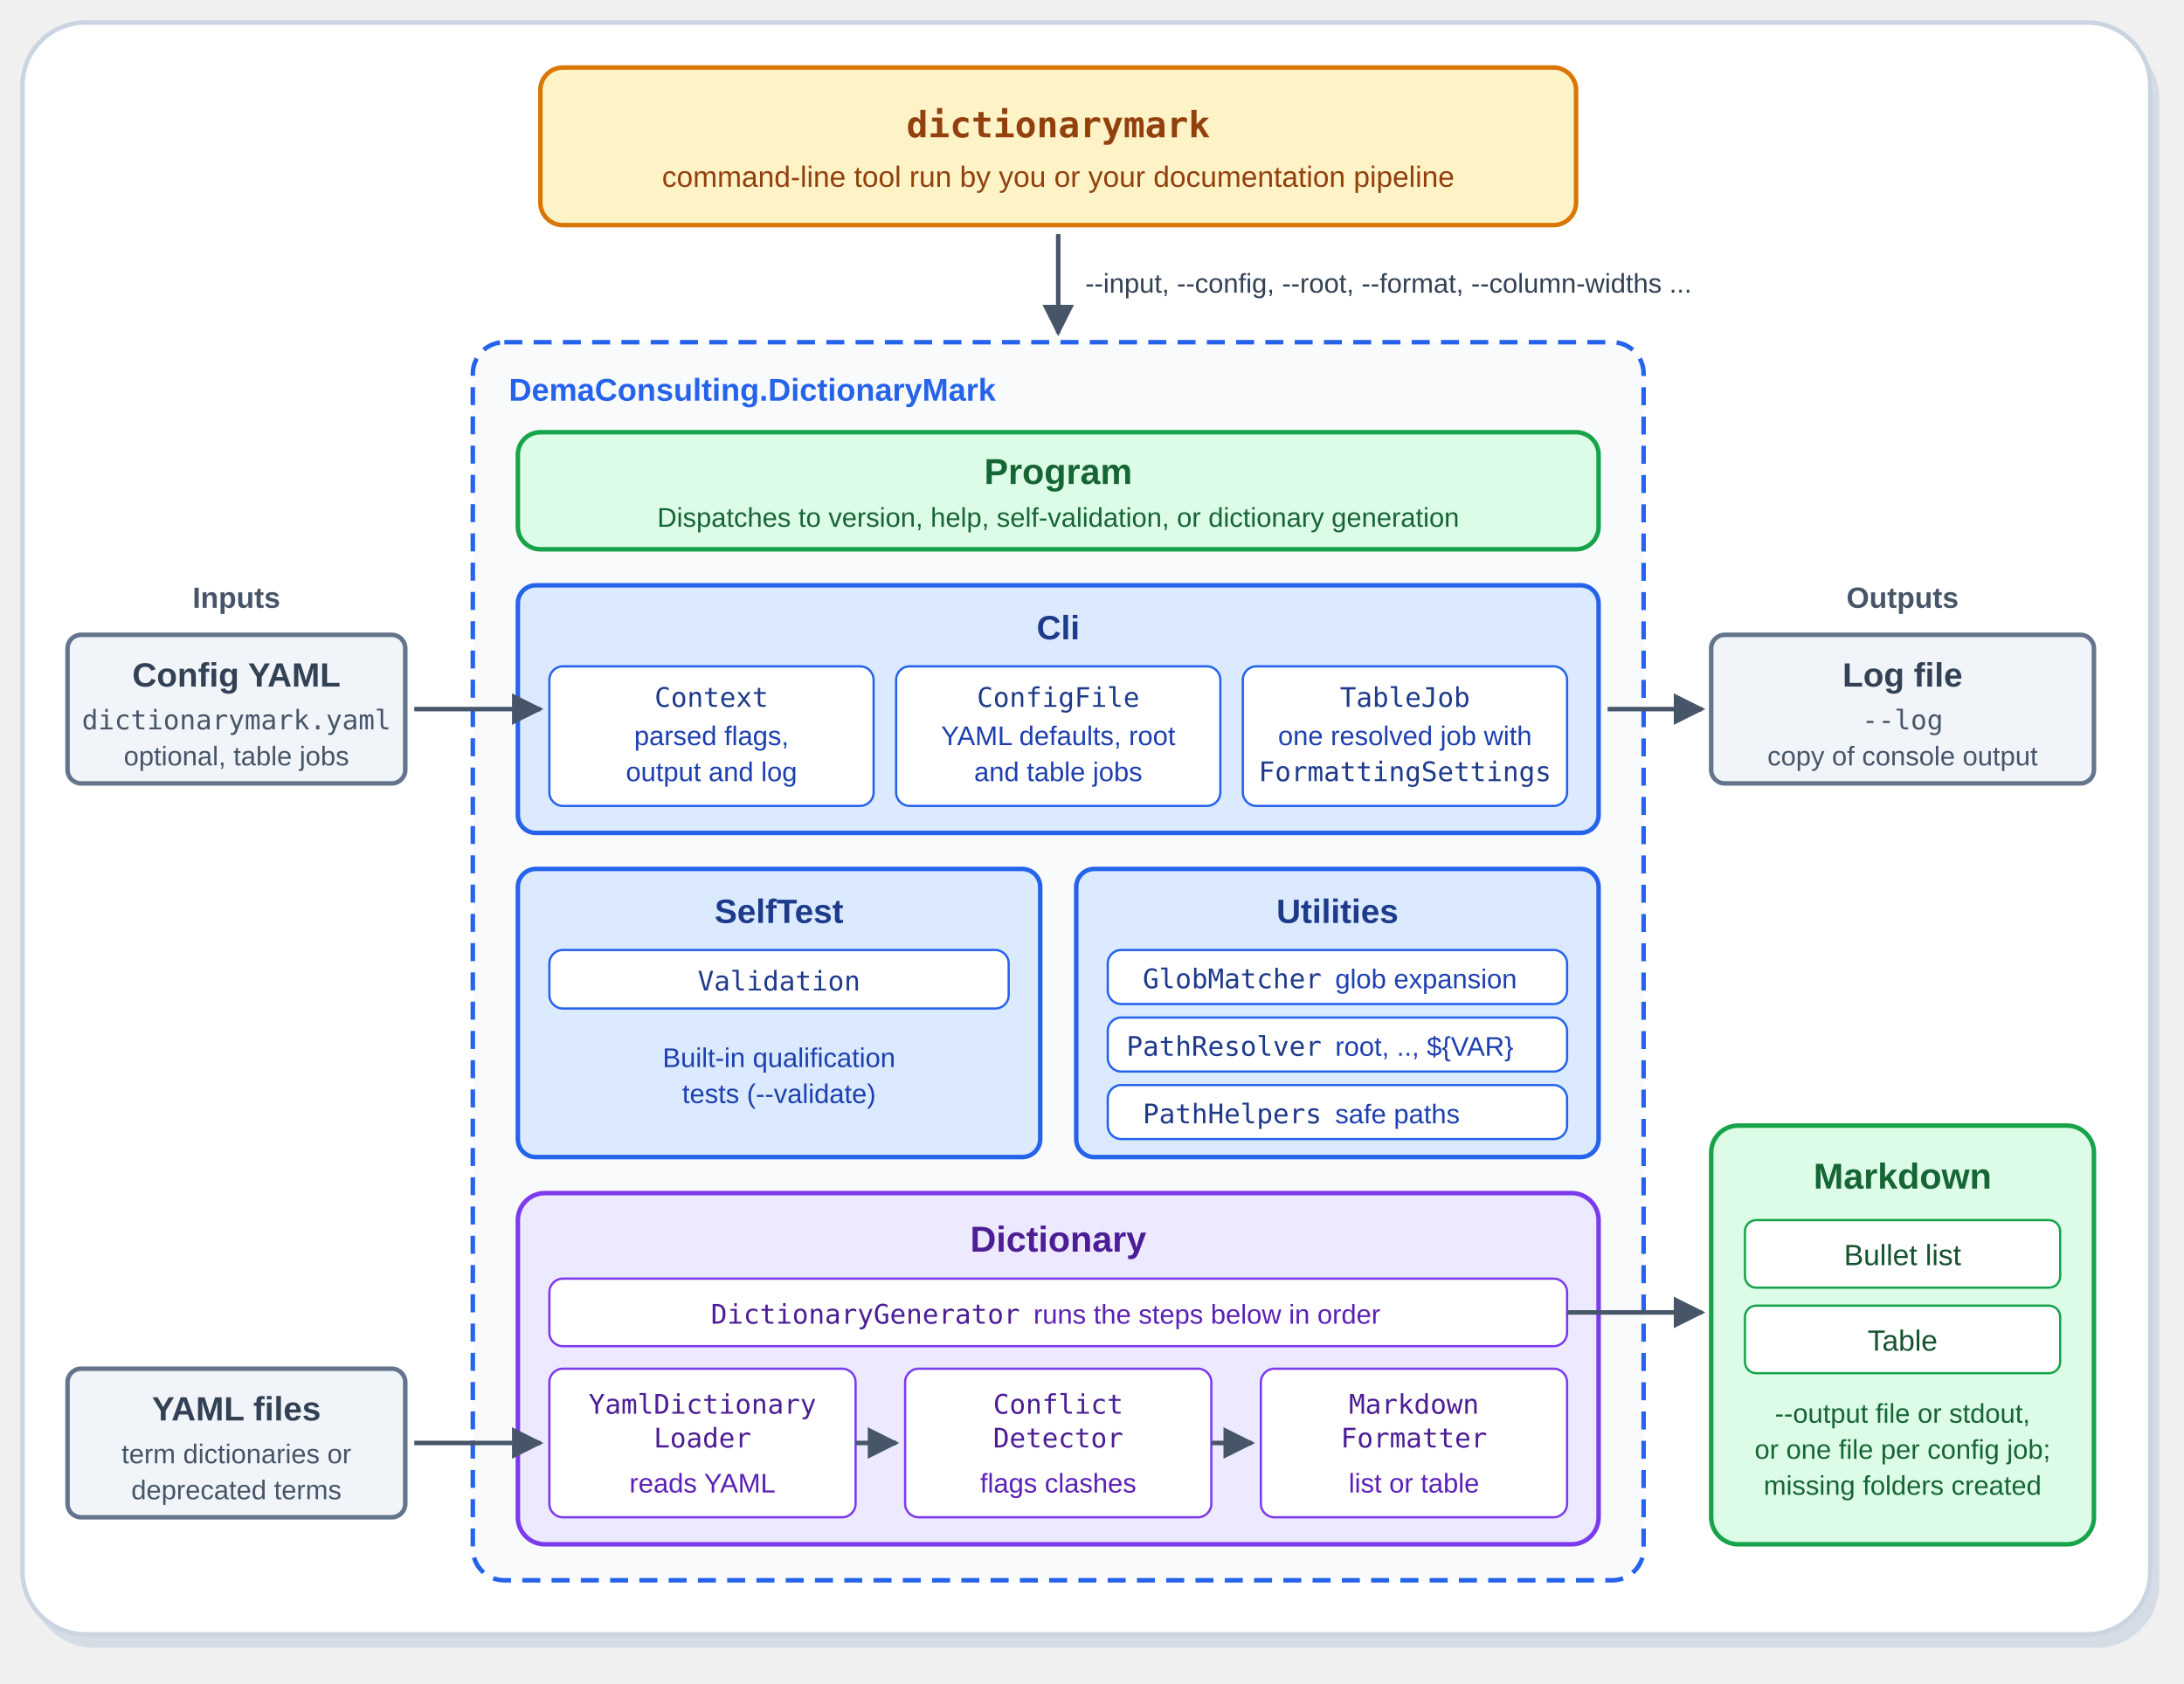
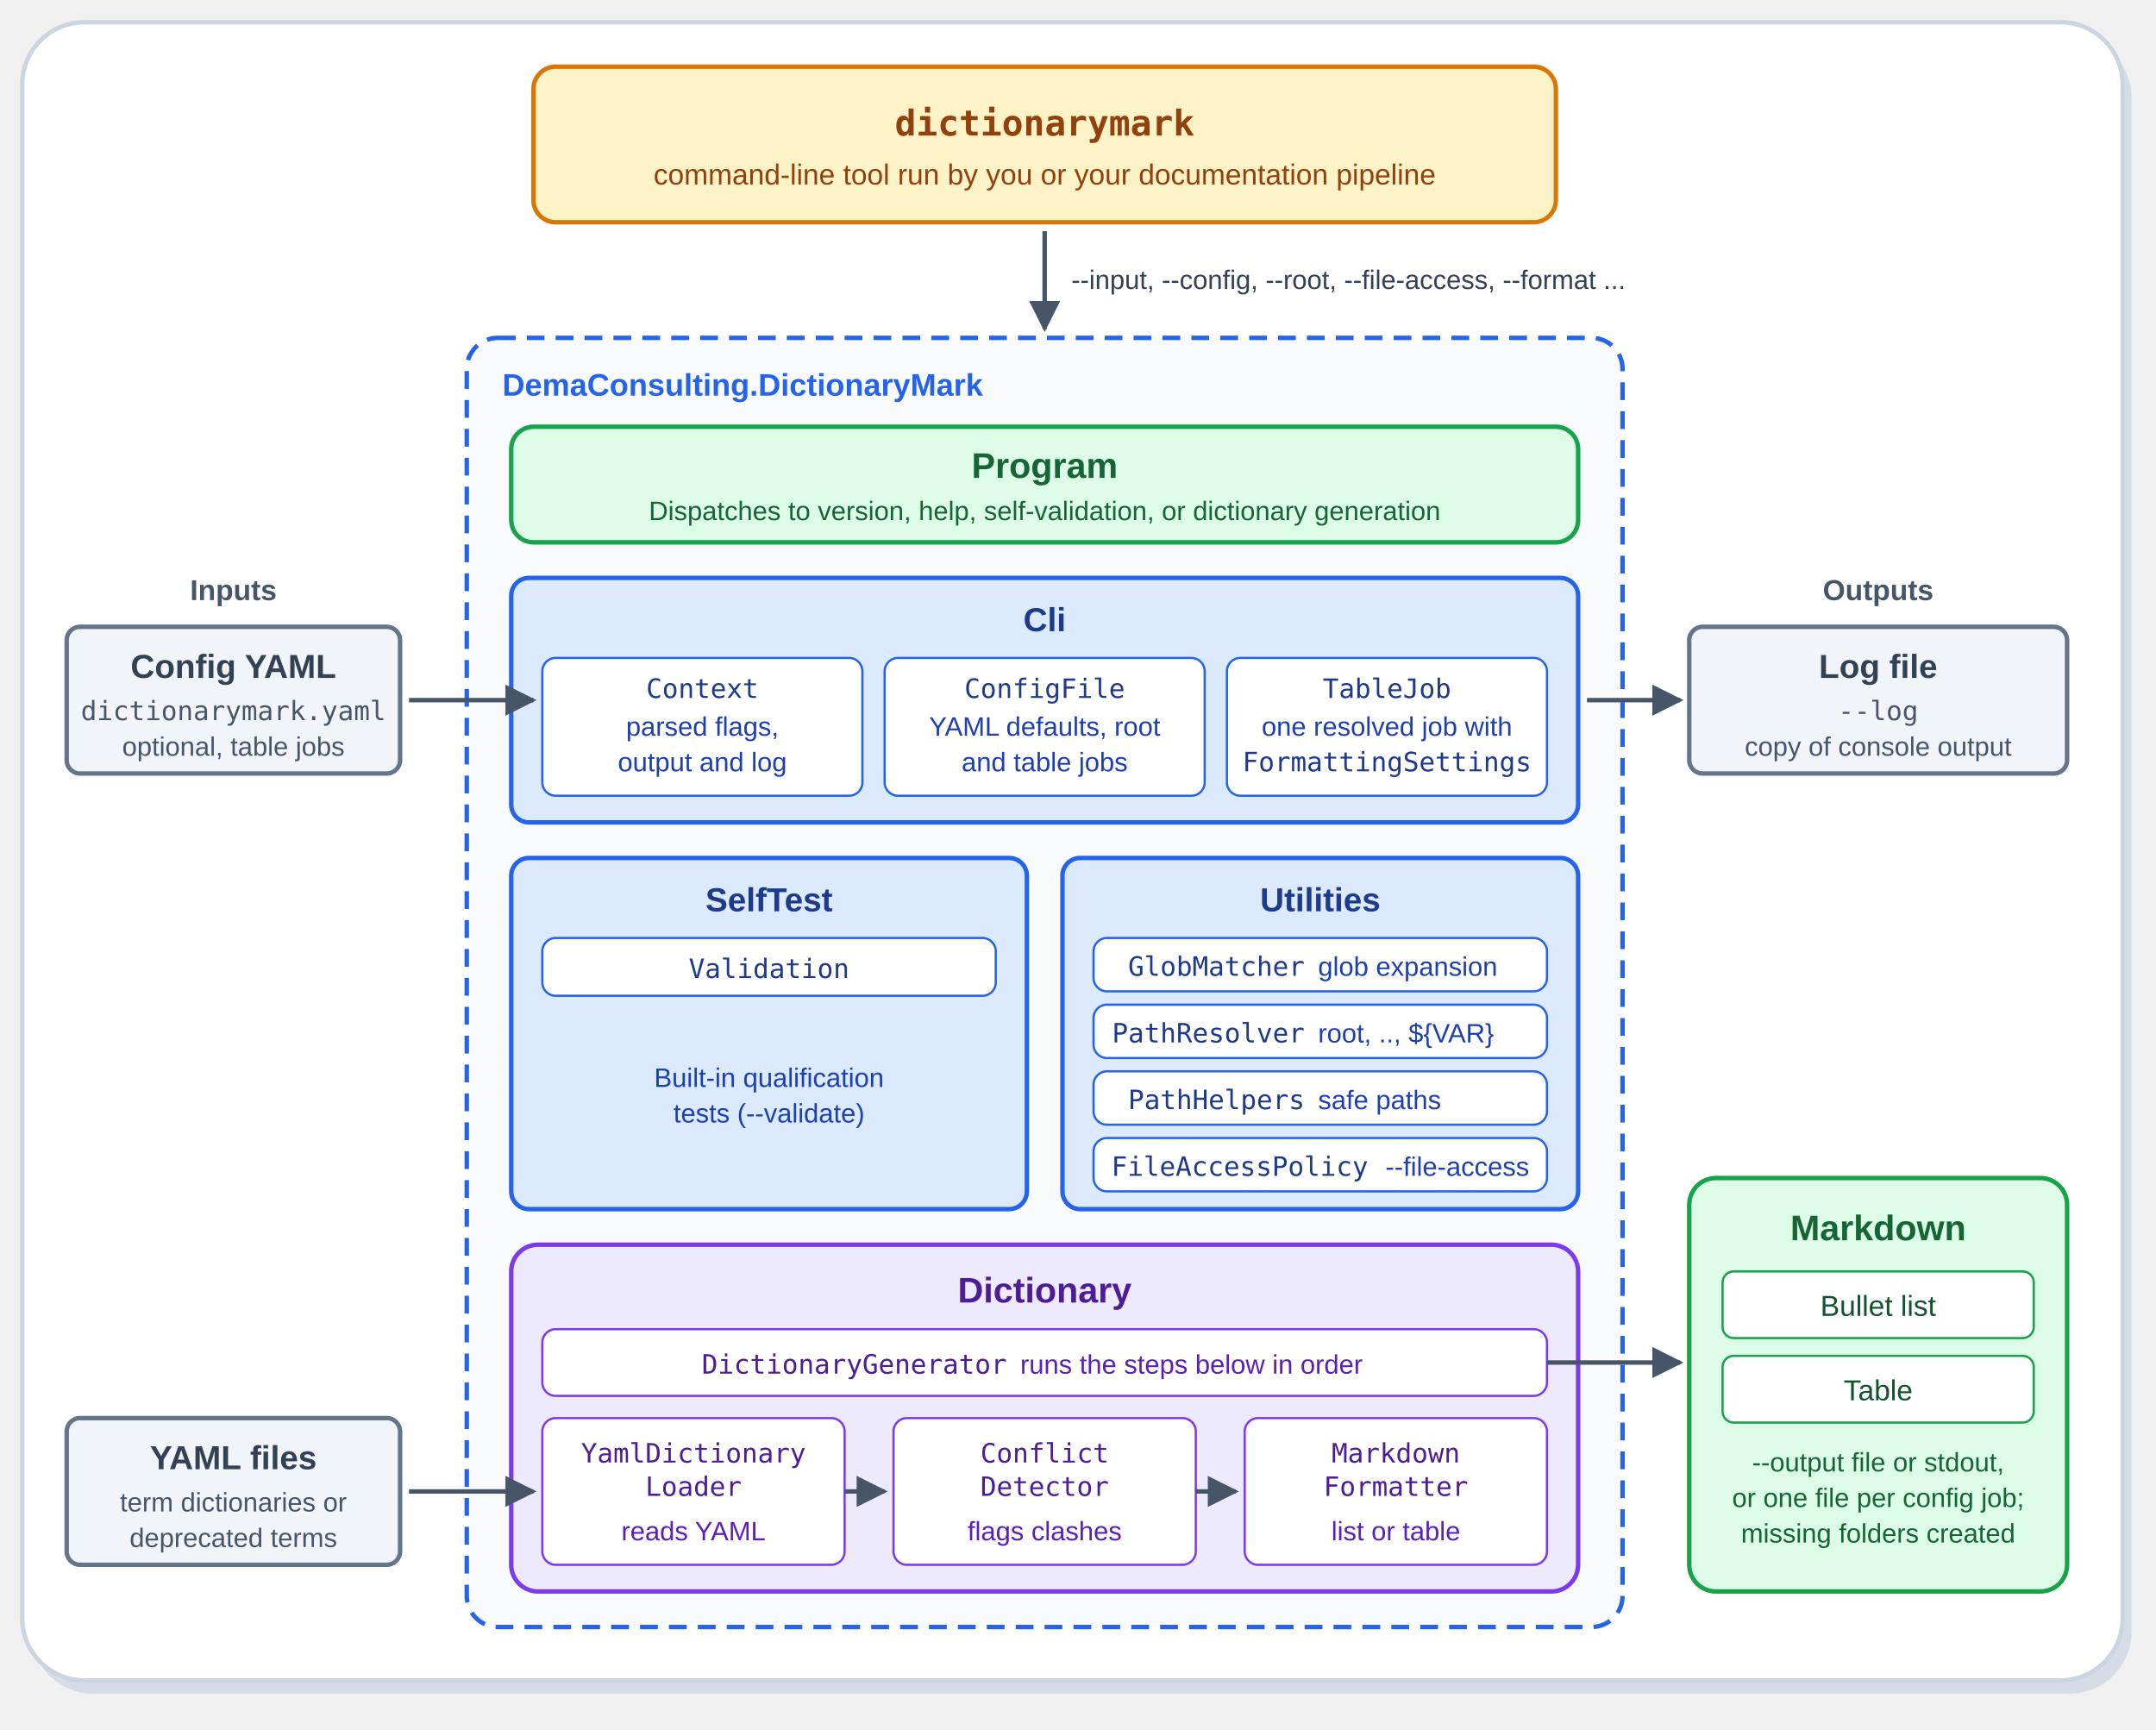
- <svg xmlns="http://www.w3.org/2000/svg" width="970" height="748" viewBox="0 0 970 748" font-family="Segoe UI, Arial, sans-serif">
+ <svg xmlns="http://www.w3.org/2000/svg" width="970" height="778" viewBox="0 0 970 778" font-family="Segoe UI, Arial, sans-serif">
  <defs>
    <marker id="a" viewBox="0 0 10 10" refX="9" refY="5" markerWidth="7" markerHeight="7" orient="auto-start-reverse">
      <path d="M0,0 L10,5 L0,10 z" fill="#475569" />
    </marker>
  </defs>
-   <rect x="14" y="16" width="945" height="716" rx="28" fill="#d5dce6" />
-   <rect x="10" y="10" width="945" height="716" rx="28" fill="#ffffff" stroke="#cbd5e1" stroke-width="2" />
+   <rect x="14" y="16" width="945" height="746" rx="28" fill="#d5dce6" />
+   <rect x="10" y="10" width="945" height="746" rx="28" fill="#ffffff" stroke="#cbd5e1" stroke-width="2" />
  <g transform="translate(30,30)">
    <rect x="210" y="0" width="460" height="70" rx="10" fill="#fef3c7" stroke="#d97706" stroke-width="2" />
    <text x="440" y="31" font-size="16" font-family="Consolas, monospace" font-weight="600" fill="#92400e" text-anchor="middle">dictionarymark</text>
    <text x="440" y="53" font-size="13" fill="#92400e" text-anchor="middle">command-line tool run by you or your documentation pipeline</text>
    <line x1="440" y1="74" x2="440" y2="118" stroke="#475569" stroke-width="2" marker-end="url(#a)" />
-     <text x="452" y="100" font-size="12" fill="#334155">--input, --config, --root, --format, --column-widths ...</text>
-     <rect x="180" y="122" width="520" height="550" rx="14" fill="#f8fafc" stroke="#2563eb" stroke-width="2" stroke-dasharray="8 5" />
+     <text x="452" y="100" font-size="12" fill="#334155">--input, --config, --root, --file-access, --format ...</text>
+     <rect x="180" y="122" width="520" height="580" rx="14" fill="#f8fafc" stroke="#2563eb" stroke-width="2" stroke-dasharray="8 5" />
    <text x="196" y="148" font-size="14" font-weight="600" fill="#2563eb">DemaConsulting.DictionaryMark</text>
    <rect x="200" y="162" width="480" height="52" rx="10" fill="#dcfce7" stroke="#16a34a" stroke-width="2" />
    <text x="440" y="185" font-size="16" font-weight="600" fill="#166534" text-anchor="middle">Program</text>
    <text x="440" y="204" font-size="12" fill="#166534" text-anchor="middle">Dispatches to version, help, self-validation, or dictionary generation</text>
    <rect x="200" y="230" width="480" height="110" rx="8" fill="#dbeafe" stroke="#2563eb" stroke-width="2" />
    <text x="440" y="254" font-size="15" font-weight="600" fill="#1e3a8a" text-anchor="middle">Cli</text>
    <g font-size="12" text-anchor="middle">
      <rect x="214" y="266" width="144" height="62" rx="6" fill="#ffffff" stroke="#2563eb" />
      <text x="286" y="284" font-family="Consolas, monospace" fill="#1e3a8a">Context</text>
      <text x="286" y="301" fill="#1e40af">parsed flags,</text>
      <text x="286" y="317" fill="#1e40af">output and log</text>
      <rect x="368" y="266" width="144" height="62" rx="6" fill="#ffffff" stroke="#2563eb" />
      <text x="440" y="284" font-family="Consolas, monospace" fill="#1e3a8a">ConfigFile</text>
      <text x="440" y="301" fill="#1e40af">YAML defaults, root</text>
      <text x="440" y="317" fill="#1e40af">and table jobs</text>
      <rect x="522" y="266" width="144" height="62" rx="6" fill="#ffffff" stroke="#2563eb" />
      <text x="594" y="284" font-family="Consolas, monospace" fill="#1e3a8a">TableJob</text>
      <text x="594" y="301" fill="#1e40af">one resolved job with</text>
      <text x="594" y="317" font-family="Consolas, monospace" fill="#1e3a8a">FormattingSettings</text>
    </g>
-     <rect x="200" y="356" width="232" height="128" rx="8" fill="#dbeafe" stroke="#2563eb" stroke-width="2" />
+     <rect x="200" y="356" width="232" height="158" rx="8" fill="#dbeafe" stroke="#2563eb" stroke-width="2" />
    <text x="316" y="380" font-size="15" font-weight="600" fill="#1e3a8a" text-anchor="middle">SelfTest</text>
    <rect x="214" y="392" width="204" height="26" rx="6" fill="#ffffff" stroke="#2563eb" />
    <text x="316" y="410" font-size="12" font-family="Consolas, monospace" fill="#1e3a8a" text-anchor="middle">Validation</text>
-     <text x="316" y="444" font-size="12" fill="#1e40af" text-anchor="middle">Built-in qualification</text>
-     <text x="316" y="460" font-size="12" fill="#1e40af" text-anchor="middle">tests (--validate)</text>
-     <rect x="448" y="356" width="232" height="128" rx="8" fill="#dbeafe" stroke="#2563eb" stroke-width="2" />
+     <text x="316" y="459" font-size="12" fill="#1e40af" text-anchor="middle">Built-in qualification</text>
+     <text x="316" y="475" font-size="12" fill="#1e40af" text-anchor="middle">tests (--validate)</text>
+     <rect x="448" y="356" width="232" height="158" rx="8" fill="#dbeafe" stroke="#2563eb" stroke-width="2" />
    <text x="564" y="380" font-size="15" font-weight="600" fill="#1e3a8a" text-anchor="middle">Utilities</text>
    <g font-size="12">
      <rect x="462" y="392" width="204" height="24" rx="6" fill="#ffffff" stroke="#2563eb" />
      <text x="557" y="409" font-family="Consolas, monospace" fill="#1e3a8a" text-anchor="end">GlobMatcher</text>
      <text x="563" y="409" fill="#1e40af">glob expansion</text>
      <rect x="462" y="422" width="204" height="24" rx="6" fill="#ffffff" stroke="#2563eb" />
      <text x="557" y="439" font-family="Consolas, monospace" fill="#1e3a8a" text-anchor="end">PathResolver</text>
      <text x="563" y="439" fill="#1e40af">root, .., ${VAR}</text>
      <rect x="462" y="452" width="204" height="24" rx="6" fill="#ffffff" stroke="#2563eb" />
      <text x="557" y="469" font-family="Consolas, monospace" fill="#1e3a8a" text-anchor="end">PathHelpers</text>
      <text x="563" y="469" fill="#1e40af">safe paths</text>
+       <rect x="462" y="482" width="204" height="24" rx="6" fill="#ffffff" stroke="#2563eb" />
+       <text x="470" y="499" font-family="Consolas, monospace" fill="#1e3a8a">FileAccessPolicy</text>
+       <text x="658" y="499" fill="#1e40af" text-anchor="end">--file-access</text>
    </g>
-     <rect x="200" y="500" width="480" height="156" rx="12" fill="#ede9fe" stroke="#7c3aed" stroke-width="2" />
-     <text x="440" y="526" font-size="16" font-weight="600" fill="#4c1d95" text-anchor="middle">Dictionary</text>
-     <rect x="214" y="538" width="452" height="30" rx="6" fill="#ffffff" stroke="#7c3aed" />
-     <text x="423" y="558" font-size="12" font-family="Consolas, monospace" fill="#4c1d95" text-anchor="end">DictionaryGenerator</text>
-     <text x="429" y="558" font-size="12" fill="#5b21b6">runs the steps below in order</text>
-     <rect x="214" y="578" width="136" height="66" rx="6" fill="#ffffff" stroke="#7c3aed" />
-     <text x="282" y="598" font-size="12" font-family="Consolas, monospace" fill="#4c1d95" text-anchor="middle">YamlDictionary</text>
-     <text x="282" y="613" font-size="12" font-family="Consolas, monospace" fill="#4c1d95" text-anchor="middle">Loader</text>
-     <text x="282" y="633" font-size="12" fill="#5b21b6" text-anchor="middle">reads YAML</text>
-     <rect x="372" y="578" width="136" height="66" rx="6" fill="#ffffff" stroke="#7c3aed" />
-     <text x="440" y="598" font-size="12" font-family="Consolas, monospace" fill="#4c1d95" text-anchor="middle">Conflict</text>
-     <text x="440" y="613" font-size="12" font-family="Consolas, monospace" fill="#4c1d95" text-anchor="middle">Detector</text>
-     <text x="440" y="633" font-size="12" fill="#5b21b6" text-anchor="middle">flags clashes</text>
-     <rect x="530" y="578" width="136" height="66" rx="6" fill="#ffffff" stroke="#7c3aed" />
-     <text x="598" y="598" font-size="12" font-family="Consolas, monospace" fill="#4c1d95" text-anchor="middle">Markdown</text>
-     <text x="598" y="613" font-size="12" font-family="Consolas, monospace" fill="#4c1d95" text-anchor="middle">Formatter</text>
-     <text x="598" y="633" font-size="12" fill="#5b21b6" text-anchor="middle">list or table</text>
-     <line x1="350" y1="611" x2="368" y2="611" stroke="#475569" stroke-width="2" marker-end="url(#a)" />
-     <line x1="508" y1="611" x2="526" y2="611" stroke="#475569" stroke-width="2" marker-end="url(#a)" />
+     <rect x="200" y="530" width="480" height="156" rx="12" fill="#ede9fe" stroke="#7c3aed" stroke-width="2" />
+     <text x="440" y="556" font-size="16" font-weight="600" fill="#4c1d95" text-anchor="middle">Dictionary</text>
+     <rect x="214" y="568" width="452" height="30" rx="6" fill="#ffffff" stroke="#7c3aed" />
+     <text x="423" y="588" font-size="12" font-family="Consolas, monospace" fill="#4c1d95" text-anchor="end">DictionaryGenerator</text>
+     <text x="429" y="588" font-size="12" fill="#5b21b6">runs the steps below in order</text>
+     <rect x="214" y="608" width="136" height="66" rx="6" fill="#ffffff" stroke="#7c3aed" />
+     <text x="282" y="628" font-size="12" font-family="Consolas, monospace" fill="#4c1d95" text-anchor="middle">YamlDictionary</text>
+     <text x="282" y="643" font-size="12" font-family="Consolas, monospace" fill="#4c1d95" text-anchor="middle">Loader</text>
+     <text x="282" y="663" font-size="12" fill="#5b21b6" text-anchor="middle">reads YAML</text>
+     <rect x="372" y="608" width="136" height="66" rx="6" fill="#ffffff" stroke="#7c3aed" />
+     <text x="440" y="628" font-size="12" font-family="Consolas, monospace" fill="#4c1d95" text-anchor="middle">Conflict</text>
+     <text x="440" y="643" font-size="12" font-family="Consolas, monospace" fill="#4c1d95" text-anchor="middle">Detector</text>
+     <text x="440" y="663" font-size="12" fill="#5b21b6" text-anchor="middle">flags clashes</text>
+     <rect x="530" y="608" width="136" height="66" rx="6" fill="#ffffff" stroke="#7c3aed" />
+     <text x="598" y="628" font-size="12" font-family="Consolas, monospace" fill="#4c1d95" text-anchor="middle">Markdown</text>
+     <text x="598" y="643" font-size="12" font-family="Consolas, monospace" fill="#4c1d95" text-anchor="middle">Formatter</text>
+     <text x="598" y="663" font-size="12" fill="#5b21b6" text-anchor="middle">list or table</text>
+     <line x1="350" y1="641" x2="368" y2="641" stroke="#475569" stroke-width="2" marker-end="url(#a)" />
+     <line x1="508" y1="641" x2="526" y2="641" stroke="#475569" stroke-width="2" marker-end="url(#a)" />
    <text x="75" y="240" font-size="13" font-weight="600" fill="#475569" text-anchor="middle">Inputs</text>
    <rect x="0" y="252" width="150" height="66" rx="6" fill="#f1f5f9" stroke="#64748b" stroke-width="2" />
    <text x="75" y="275" font-size="15" font-weight="600" fill="#334155" text-anchor="middle">Config YAML</text>
    <text x="75" y="294" font-size="12" font-family="Consolas, monospace" fill="#475569" text-anchor="middle">dictionarymark.yaml</text>
    <text x="75" y="310" font-size="12" fill="#475569" text-anchor="middle">optional, table jobs</text>
    <line x1="154" y1="285" x2="210" y2="285" stroke="#475569" stroke-width="2" marker-end="url(#a)" />
-     <rect x="0" y="578" width="150" height="66" rx="6" fill="#f1f5f9" stroke="#64748b" stroke-width="2" />
-     <text x="75" y="601" font-size="15" font-weight="600" fill="#334155" text-anchor="middle">YAML files</text>
-     <text x="75" y="620" font-size="12" fill="#475569" text-anchor="middle">term dictionaries or</text>
-     <text x="75" y="636" font-size="12" fill="#475569" text-anchor="middle">deprecated terms</text>
-     <line x1="154" y1="611" x2="210" y2="611" stroke="#475569" stroke-width="2" marker-end="url(#a)" />
+     <rect x="0" y="608" width="150" height="66" rx="6" fill="#f1f5f9" stroke="#64748b" stroke-width="2" />
+     <text x="75" y="631" font-size="15" font-weight="600" fill="#334155" text-anchor="middle">YAML files</text>
+     <text x="75" y="650" font-size="12" fill="#475569" text-anchor="middle">term dictionaries or</text>
+     <text x="75" y="666" font-size="12" fill="#475569" text-anchor="middle">deprecated terms</text>
+     <line x1="154" y1="641" x2="210" y2="641" stroke="#475569" stroke-width="2" marker-end="url(#a)" />
    <text x="815" y="240" font-size="13" font-weight="600" fill="#475569" text-anchor="middle">Outputs</text>
    <rect x="730" y="252" width="170" height="66" rx="6" fill="#f1f5f9" stroke="#64748b" stroke-width="2" />
    <text x="815" y="275" font-size="15" font-weight="600" fill="#334155" text-anchor="middle">Log file</text>
    <text x="815" y="294" font-size="12" font-family="Consolas, monospace" fill="#475569" text-anchor="middle">--log</text>
    <text x="815" y="310" font-size="12" fill="#475569" text-anchor="middle">copy of console output</text>
    <line x1="684" y1="285" x2="726" y2="285" stroke="#475569" stroke-width="2" marker-end="url(#a)" />
-     <rect x="730" y="470" width="170" height="186" rx="12" fill="#dcfce7" stroke="#16a34a" stroke-width="2" />
-     <text x="815" y="498" font-size="16" font-weight="600" fill="#166534" text-anchor="middle">Markdown</text>
+     <rect x="730" y="500" width="170" height="186" rx="12" fill="#dcfce7" stroke="#16a34a" stroke-width="2" />
+     <text x="815" y="528" font-size="16" font-weight="600" fill="#166534" text-anchor="middle">Markdown</text>
    <g font-size="13" fill="#14532d" text-anchor="middle">
-       <rect x="745" y="512" width="140" height="30" rx="5" fill="#ffffff" stroke="#16a34a" />
-       <text x="815" y="532">Bullet list</text>
-       <rect x="745" y="550" width="140" height="30" rx="5" fill="#ffffff" stroke="#16a34a" />
-       <text x="815" y="570">Table</text>
+       <rect x="745" y="542" width="140" height="30" rx="5" fill="#ffffff" stroke="#16a34a" />
+       <text x="815" y="562">Bullet list</text>
+       <rect x="745" y="580" width="140" height="30" rx="5" fill="#ffffff" stroke="#16a34a" />
+       <text x="815" y="600">Table</text>
    </g>
-     <text x="815" y="602" font-size="12" fill="#166534" text-anchor="middle">--output file or stdout,</text>
-     <text x="815" y="618" font-size="12" fill="#166534" text-anchor="middle">or one file per config job;</text>
-     <text x="815" y="634" font-size="12" fill="#166534" text-anchor="middle">missing folders created</text>
-     <line x1="666" y1="553" x2="726" y2="553" stroke="#475569" stroke-width="2" marker-end="url(#a)" />
+     <text x="815" y="632" font-size="12" fill="#166534" text-anchor="middle">--output file or stdout,</text>
+     <text x="815" y="648" font-size="12" fill="#166534" text-anchor="middle">or one file per config job;</text>
+     <text x="815" y="664" font-size="12" fill="#166534" text-anchor="middle">missing folders created</text>
+     <line x1="666" y1="583" x2="726" y2="583" stroke="#475569" stroke-width="2" marker-end="url(#a)" />
  </g>
</svg>
